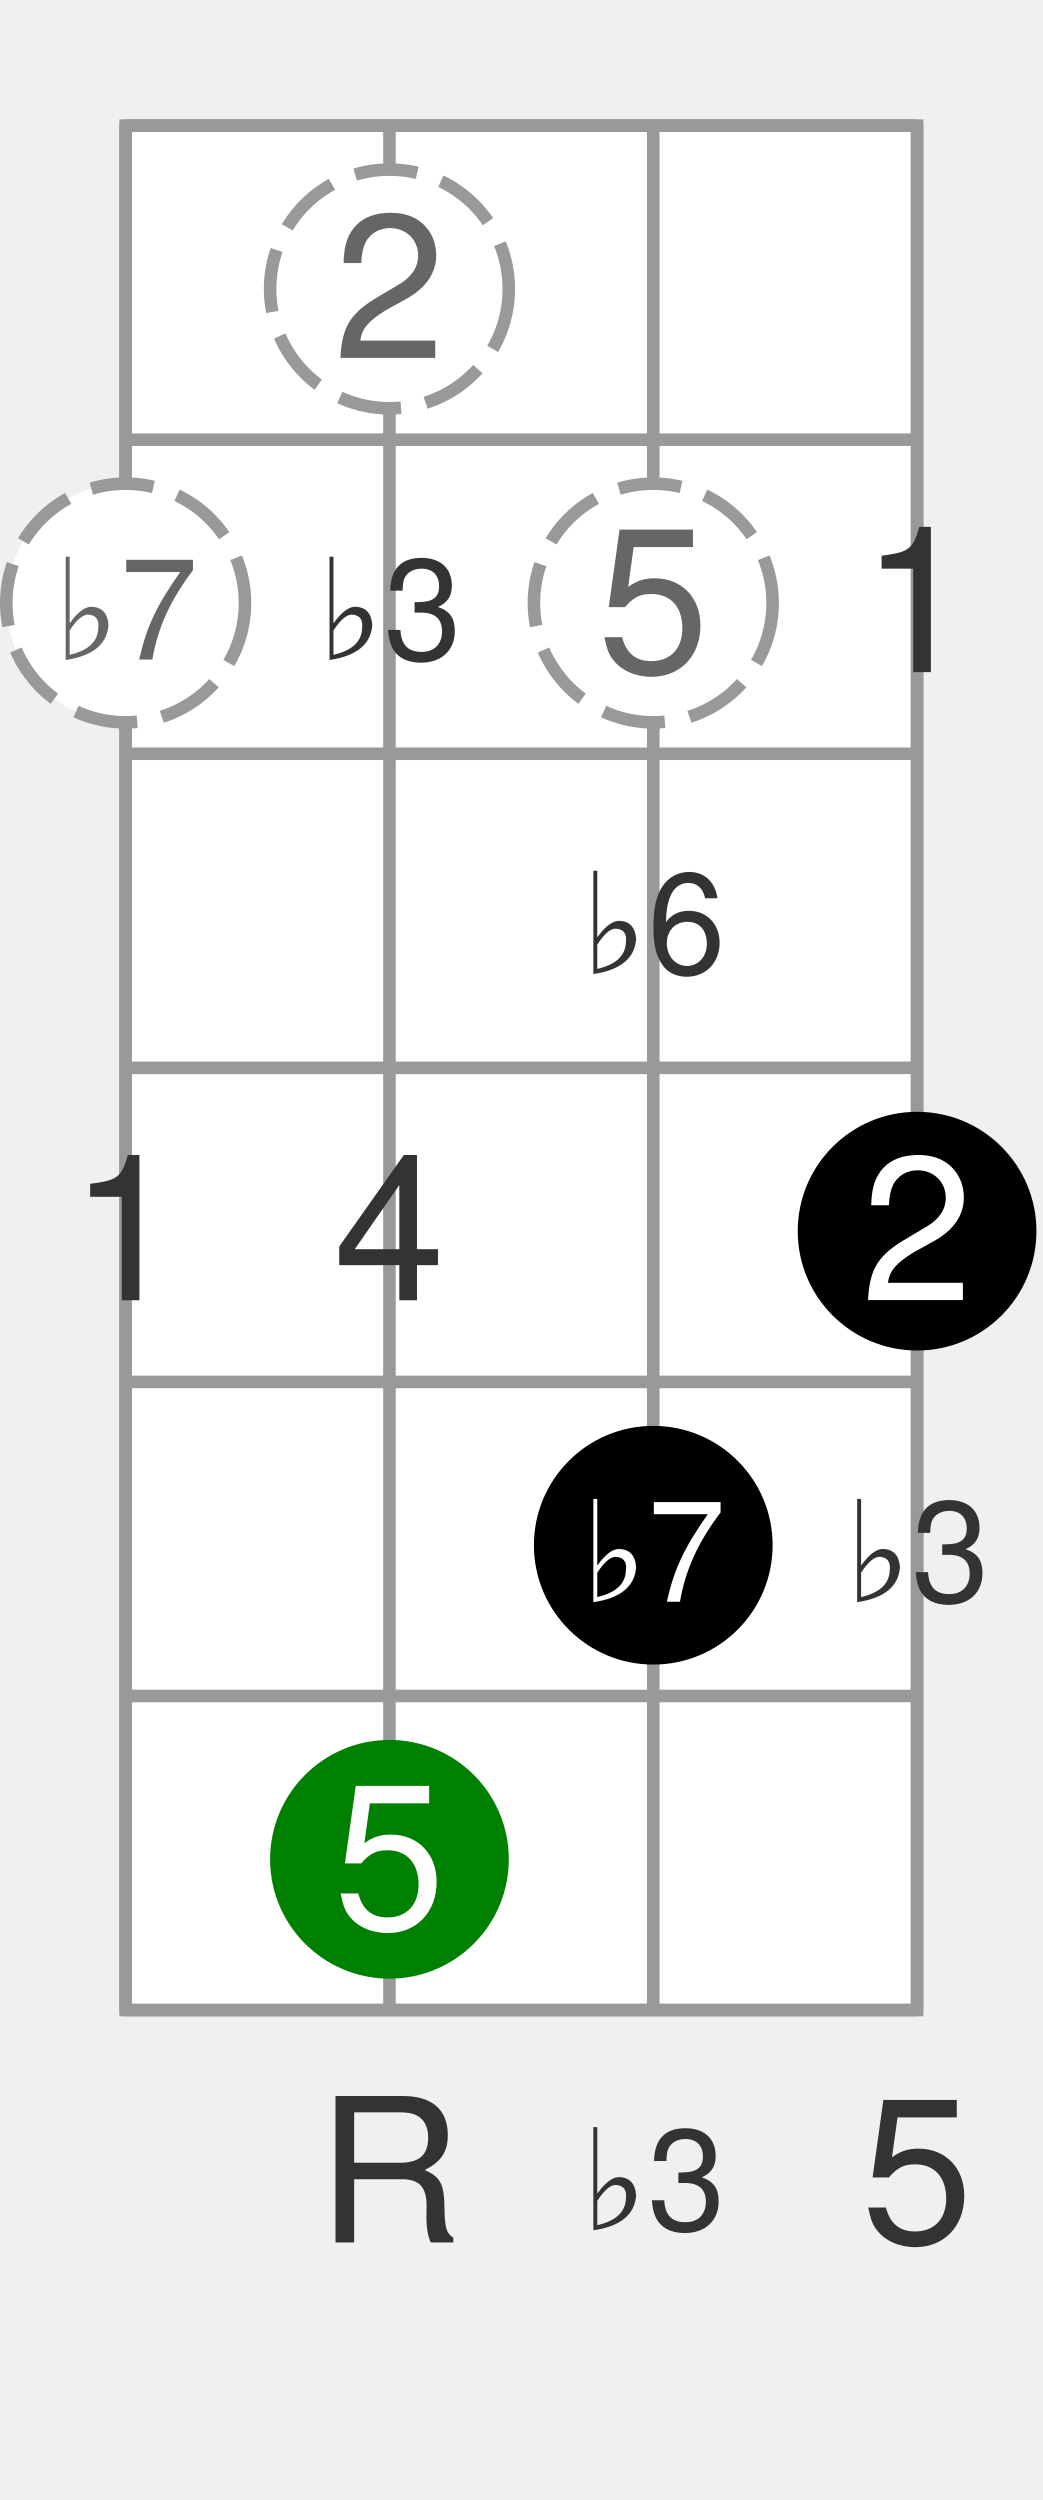
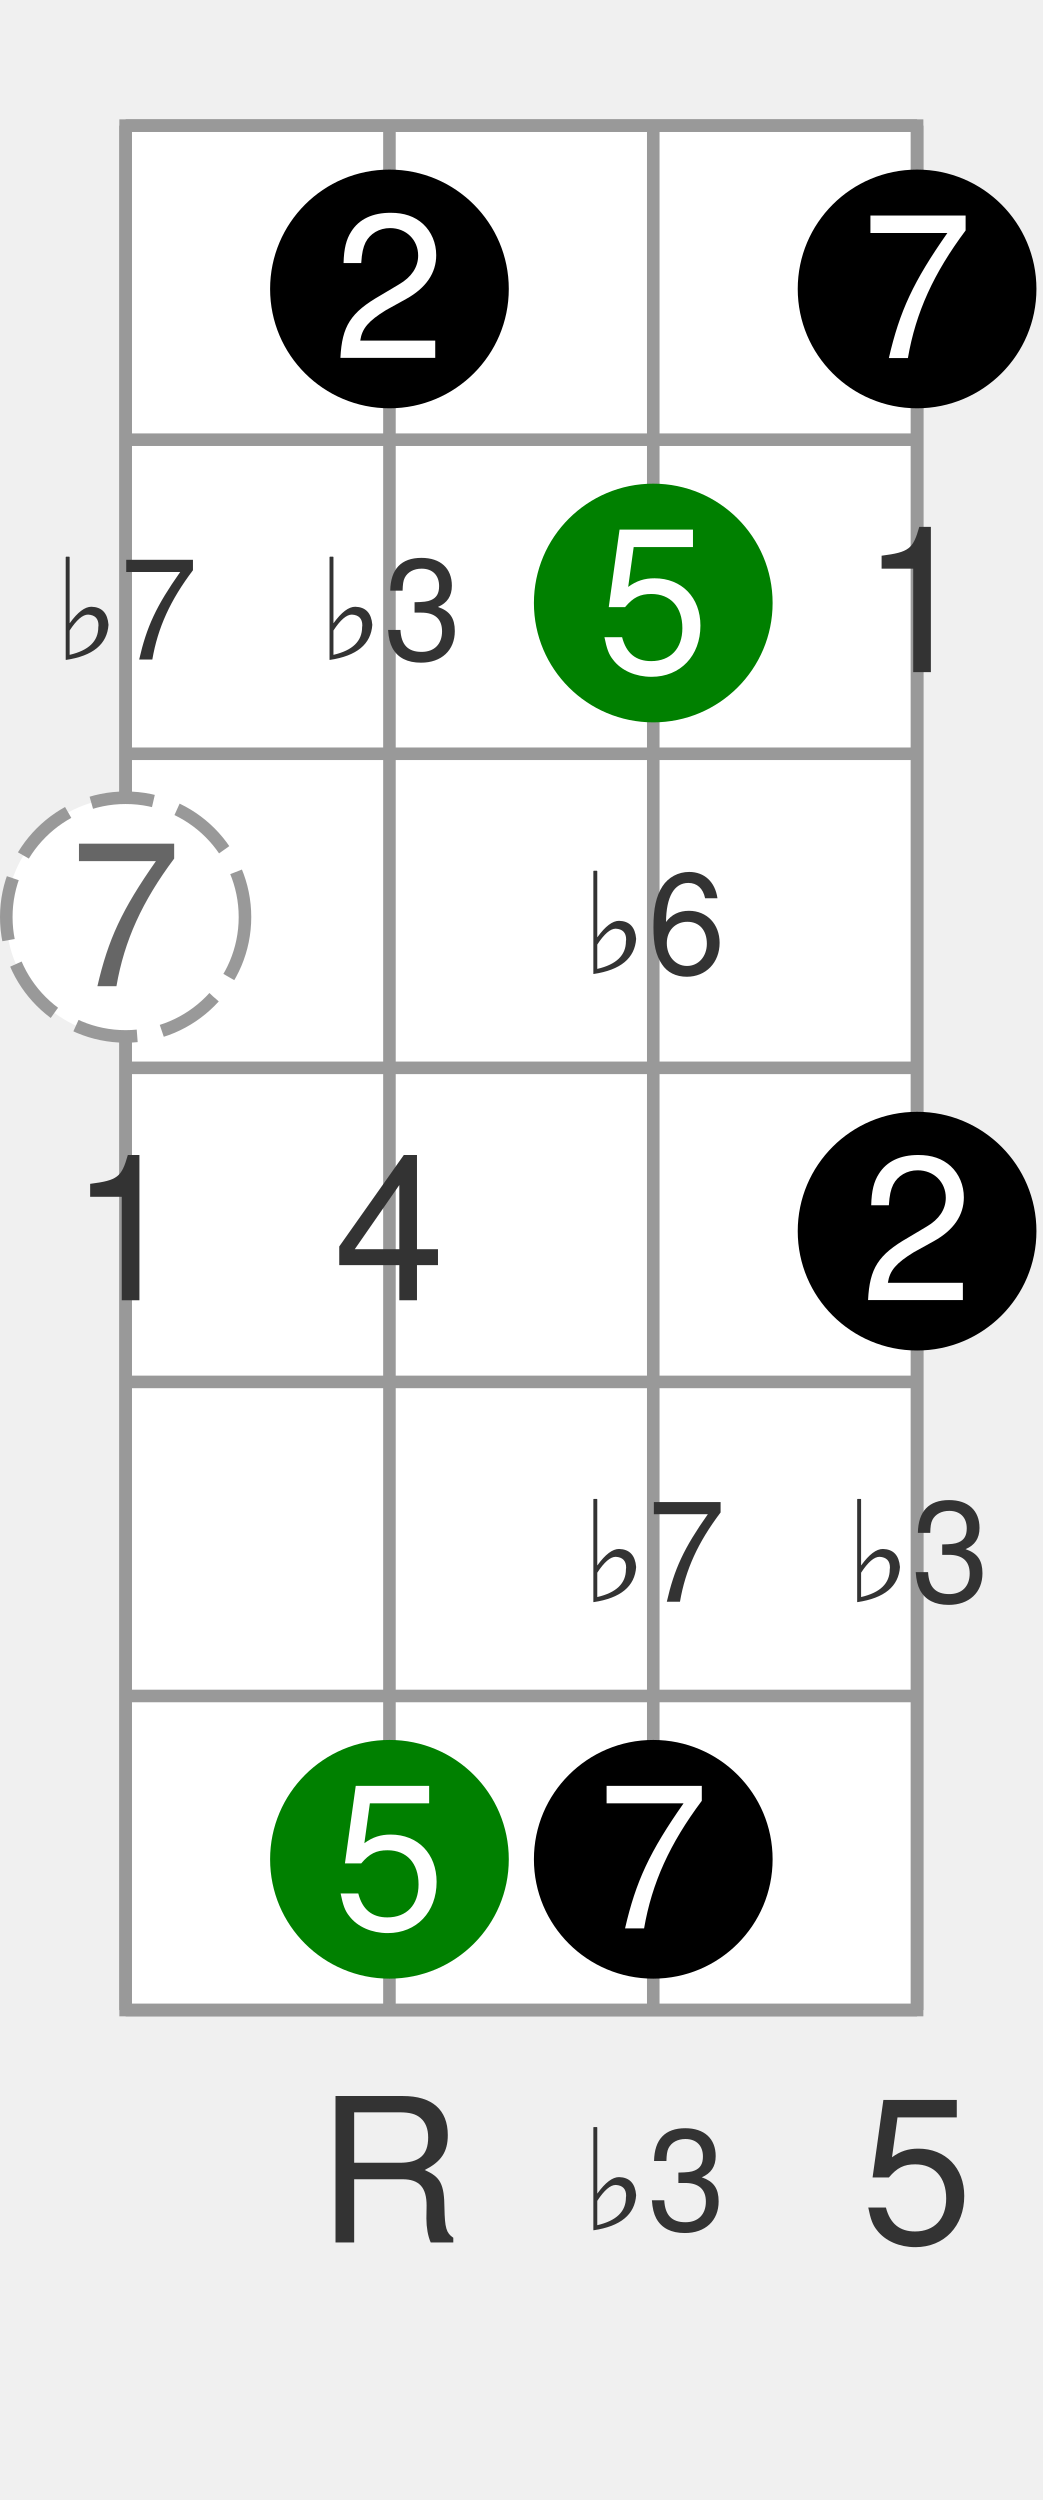
- <svg xmlns="http://www.w3.org/2000/svg" id="diagram-new" class="fbd-diagram" width="100%" viewBox="0 0 83 199" preserveAspectRatio="xMidYMid meet" font-size="16px" data-fbd="{&quot;numStrings&quot;:4,&quot;numFrets&quot;:6,&quot;grid&quot;:[[null],[null,&quot;&quot;,{&quot;label&quot;:&quot;2&quot;,&quot;dot&quot;:true,&quot;class&quot;:&quot;fbd-note-optional&quot;},null,null],[null,{&quot;label&quot;:&quot;♭7&quot;,&quot;dot&quot;:true,&quot;class&quot;:&quot;fbd-note-optional&quot;},&quot;♭3&quot;,{&quot;label&quot;:&quot;5&quot;,&quot;dot&quot;:true,&quot;class&quot;:&quot;fbd-note-optional&quot;},&quot;1&quot;,null],[null,null,null,&quot;♭6&quot;,null,null],[null,&quot;1&quot;,&quot;4&quot;,null,{&quot;label&quot;:&quot;2&quot;,&quot;dot&quot;:true},null],[null,null,null,{&quot;label&quot;:&quot;♭7&quot;,&quot;dot&quot;:true},&quot;♭3&quot;,null],[null,null,{&quot;label&quot;:&quot;5&quot;,&quot;dot&quot;:true,&quot;class&quot;:&quot;fbd-note-root&quot;}],[null,&quot;&quot;,&quot;R&quot;,&quot;♭3&quot;,&quot;5&quot;,null]]}">
+ <svg xmlns="http://www.w3.org/2000/svg" id="diagram-new" class="fbd-diagram" width="100%" viewBox="0 0 83 199" preserveAspectRatio="xMidYMid meet" font-size="16px" data-fbd="{&quot;numStrings&quot;:4,&quot;numFrets&quot;:6,&quot;grid&quot;:[[null],[null,&quot;&quot;,{&quot;label&quot;:&quot;2&quot;,&quot;dot&quot;:true},null,{&quot;label&quot;:&quot;7&quot;,&quot;dot&quot;:true}],[null,&quot;♭7&quot;,&quot;♭3&quot;,{&quot;label&quot;:&quot;5&quot;,&quot;dot&quot;:true,&quot;class&quot;:&quot;fbd-note-root&quot;},&quot;1&quot;,null],[null,{&quot;dot&quot;:true,&quot;class&quot;:&quot;fbd-note-optional&quot;,&quot;label&quot;:&quot;7&quot;},null,&quot;♭6&quot;,null,null],[null,&quot;1&quot;,&quot;4&quot;,null,{&quot;label&quot;:&quot;2&quot;,&quot;dot&quot;:true},null],[null,null,null,&quot;♭7&quot;,&quot;♭3&quot;,null],[null,null,{&quot;label&quot;:&quot;5&quot;,&quot;dot&quot;:true,&quot;class&quot;:&quot;fbd-note-root&quot;},{&quot;dot&quot;:true,&quot;label&quot;:&quot;7&quot;}],[null,&quot;&quot;,&quot;R&quot;,&quot;♭3&quot;,&quot;5&quot;,null]]}">
  <style type="text/css">/*  */
 .fbd-grid { stroke: #999; } .fbd-grid-background { fill: #fff; } .fbd-diagram { font-family: "Helvetica Neue",Helvetica,Arial,sans-serif; font-weight: 500; } .fbd-inlays { fill: #f5f5f5; stroke: #ddd; } .fbd-positions text { fill: #333; text-anchor: middle; } .fbd-positions circle + text { fill: #fff; } .fbd-dots { fill: #000; stroke: none; } .fbd-note-footer { font-size: 75%; text-anchor: middle; fill: #000; } .fbd-note-root circle { fill: green; } .fbd-note-optional circle { fill: #fff; stroke: #999; stroke-dasharray: 5,2; } .fbd-note-optional circle + text { fill: #666; } .fbd-note-chromatic circle { fill: #fcc; } .fbd-note-chromatic circle + text { fill: #000; }
/*  */
</style>
  <g class="fbd-grid">
    <rect class="fbd-grid-background" x="10" y="10" width="63" height="150" />
    <path class="fbd-frets" d=" M10 10 h63 M10 35 h63 M10 60 h63 M10 85 h63 M10 110 h63 M10 135 h63 M10 160 h63" />
    <path class="fbd-strings" d=" M10 10 v150 M31 10 v150 M52 10 v150 M73 10 v150" />
  </g>
  <g class="fbd-positions">
-     <g class="fbd-pos-2-1 fbd-note-optional">
+     <g class="fbd-pos-2-1">
      <circle cx="31" cy="23" r="9.5" />
      <text x="31" y="28.5">2</text>
    </g>
-     <g class="fbd-pos-1-2 fbd-note-optional">
-       <circle cx="10" cy="48" r="9.5" />
+     <g class="fbd-pos-4-1">
+       <circle cx="73" cy="23" r="9.5" />
+       <text x="73" y="28.5">7</text>
+     </g>
+     <g class="fbd-pos-1-2">
      <text font-size="70%" x="10" y="52.5">♭7</text>
    </g>
    <g class="fbd-pos-2-2">
      <text font-size="70%" x="31" y="52.5">♭3</text>
    </g>
-     <g class="fbd-pos-3-2 fbd-note-optional">
+     <g class="fbd-pos-3-2 fbd-note-root">
      <circle cx="52" cy="48" r="9.5" />
      <text x="52" y="53.5">5</text>
    </g>
    <g class="fbd-pos-4-2">
      <text x="73" y="53.5">1</text>
+     </g>
+     <g class="fbd-pos-1-3 fbd-note-optional">
+       <circle cx="10" cy="73" r="9.5" />
+       <text x="10" y="78.5">7</text>
    </g>
    <g class="fbd-pos-3-3">
      <text font-size="70%" x="52" y="77.5">♭6</text>
    </g>
    <g class="fbd-pos-1-4">
      <text x="10" y="103.5">1</text>
    </g>
    <g class="fbd-pos-2-4">
      <text x="31" y="103.5">4</text>
    </g>
    <g class="fbd-pos-4-4">
      <circle cx="73" cy="98" r="9.5" />
      <text x="73" y="103.5">2</text>
    </g>
    <g class="fbd-pos-3-5">
-       <circle cx="52" cy="123" r="9.5" />
      <text font-size="70%" x="52" y="127.5">♭7</text>
    </g>
    <g class="fbd-pos-4-5">
      <text font-size="70%" x="73" y="127.5">♭3</text>
    </g>
    <g class="fbd-pos-2-6 fbd-note-root">
      <circle cx="31" cy="148" r="9.5" />
      <text x="31" y="153.5">5</text>
+     </g>
+     <g class="fbd-pos-3-6">
+       <circle cx="52" cy="148" r="9.5" />
+       <text x="52" y="153.5">7</text>
    </g>
    <g class="fbd-pos-2-7">
      <text x="31" y="178.5">R</text>
    </g>
    <g class="fbd-pos-3-7">
      <text font-size="70%" x="52" y="177.5">♭3</text>
    </g>
    <g class="fbd-pos-4-7">
      <text x="73" y="178.5">5</text>
    </g>
  </g>
</svg>
